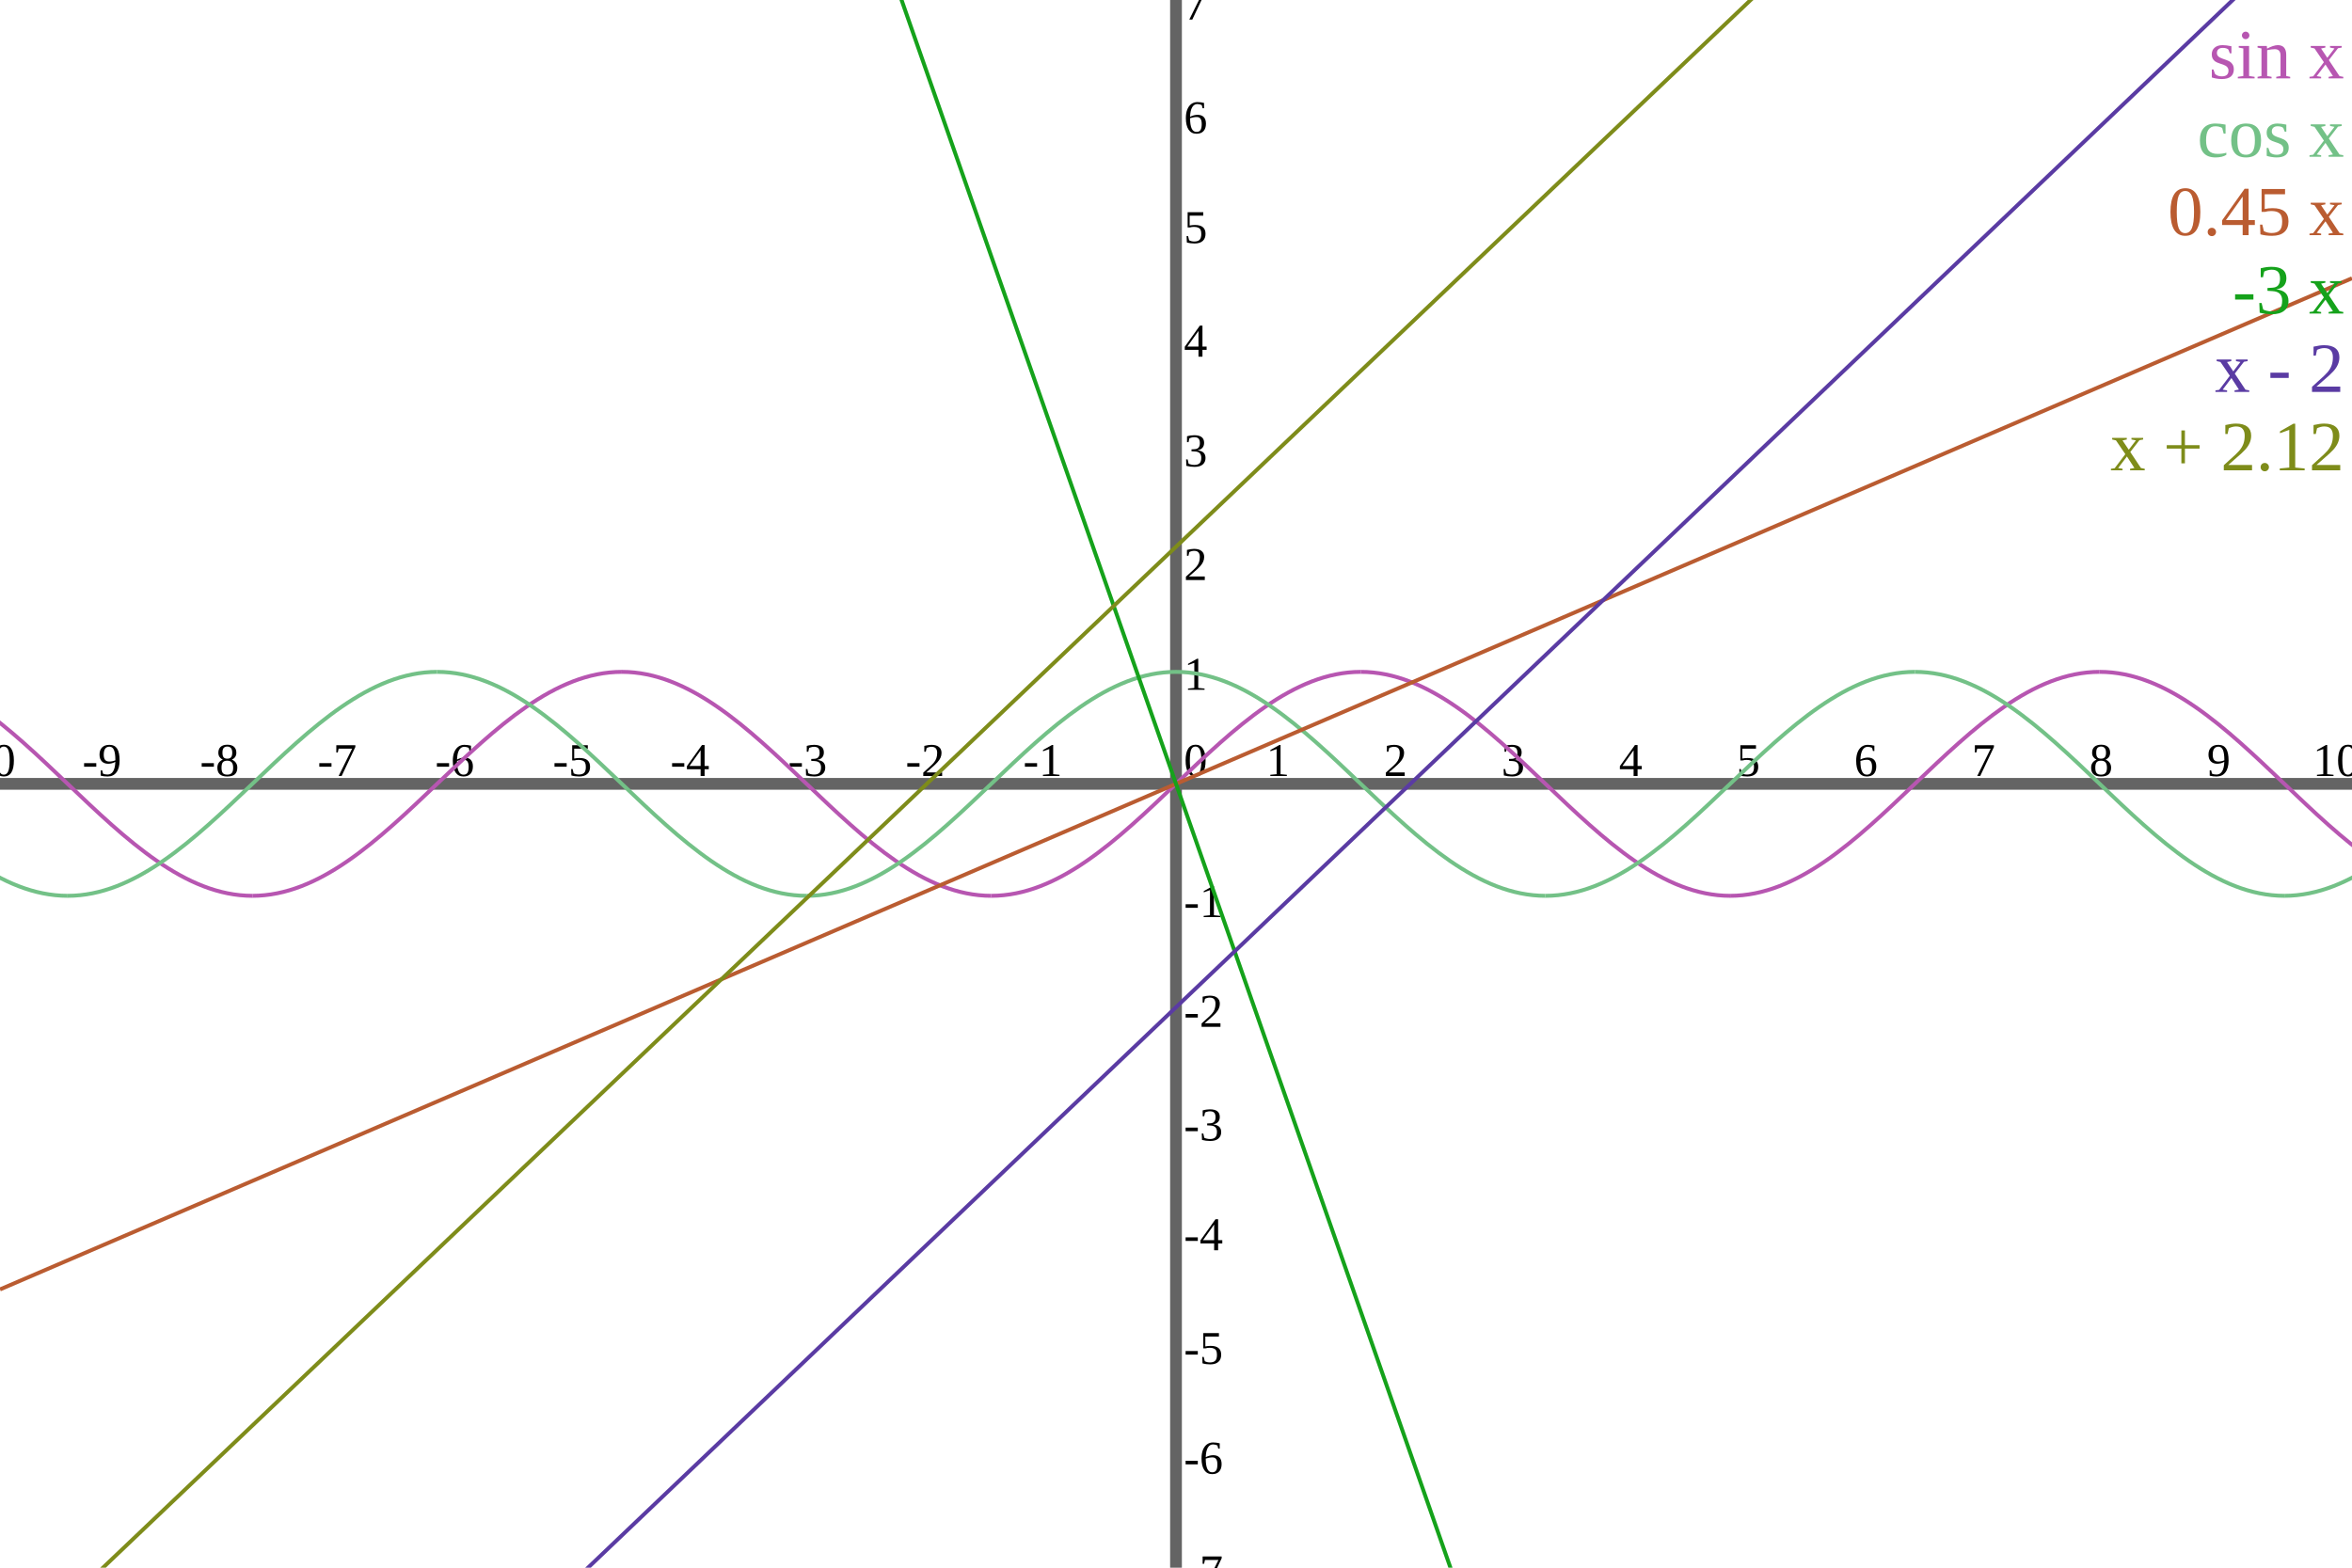
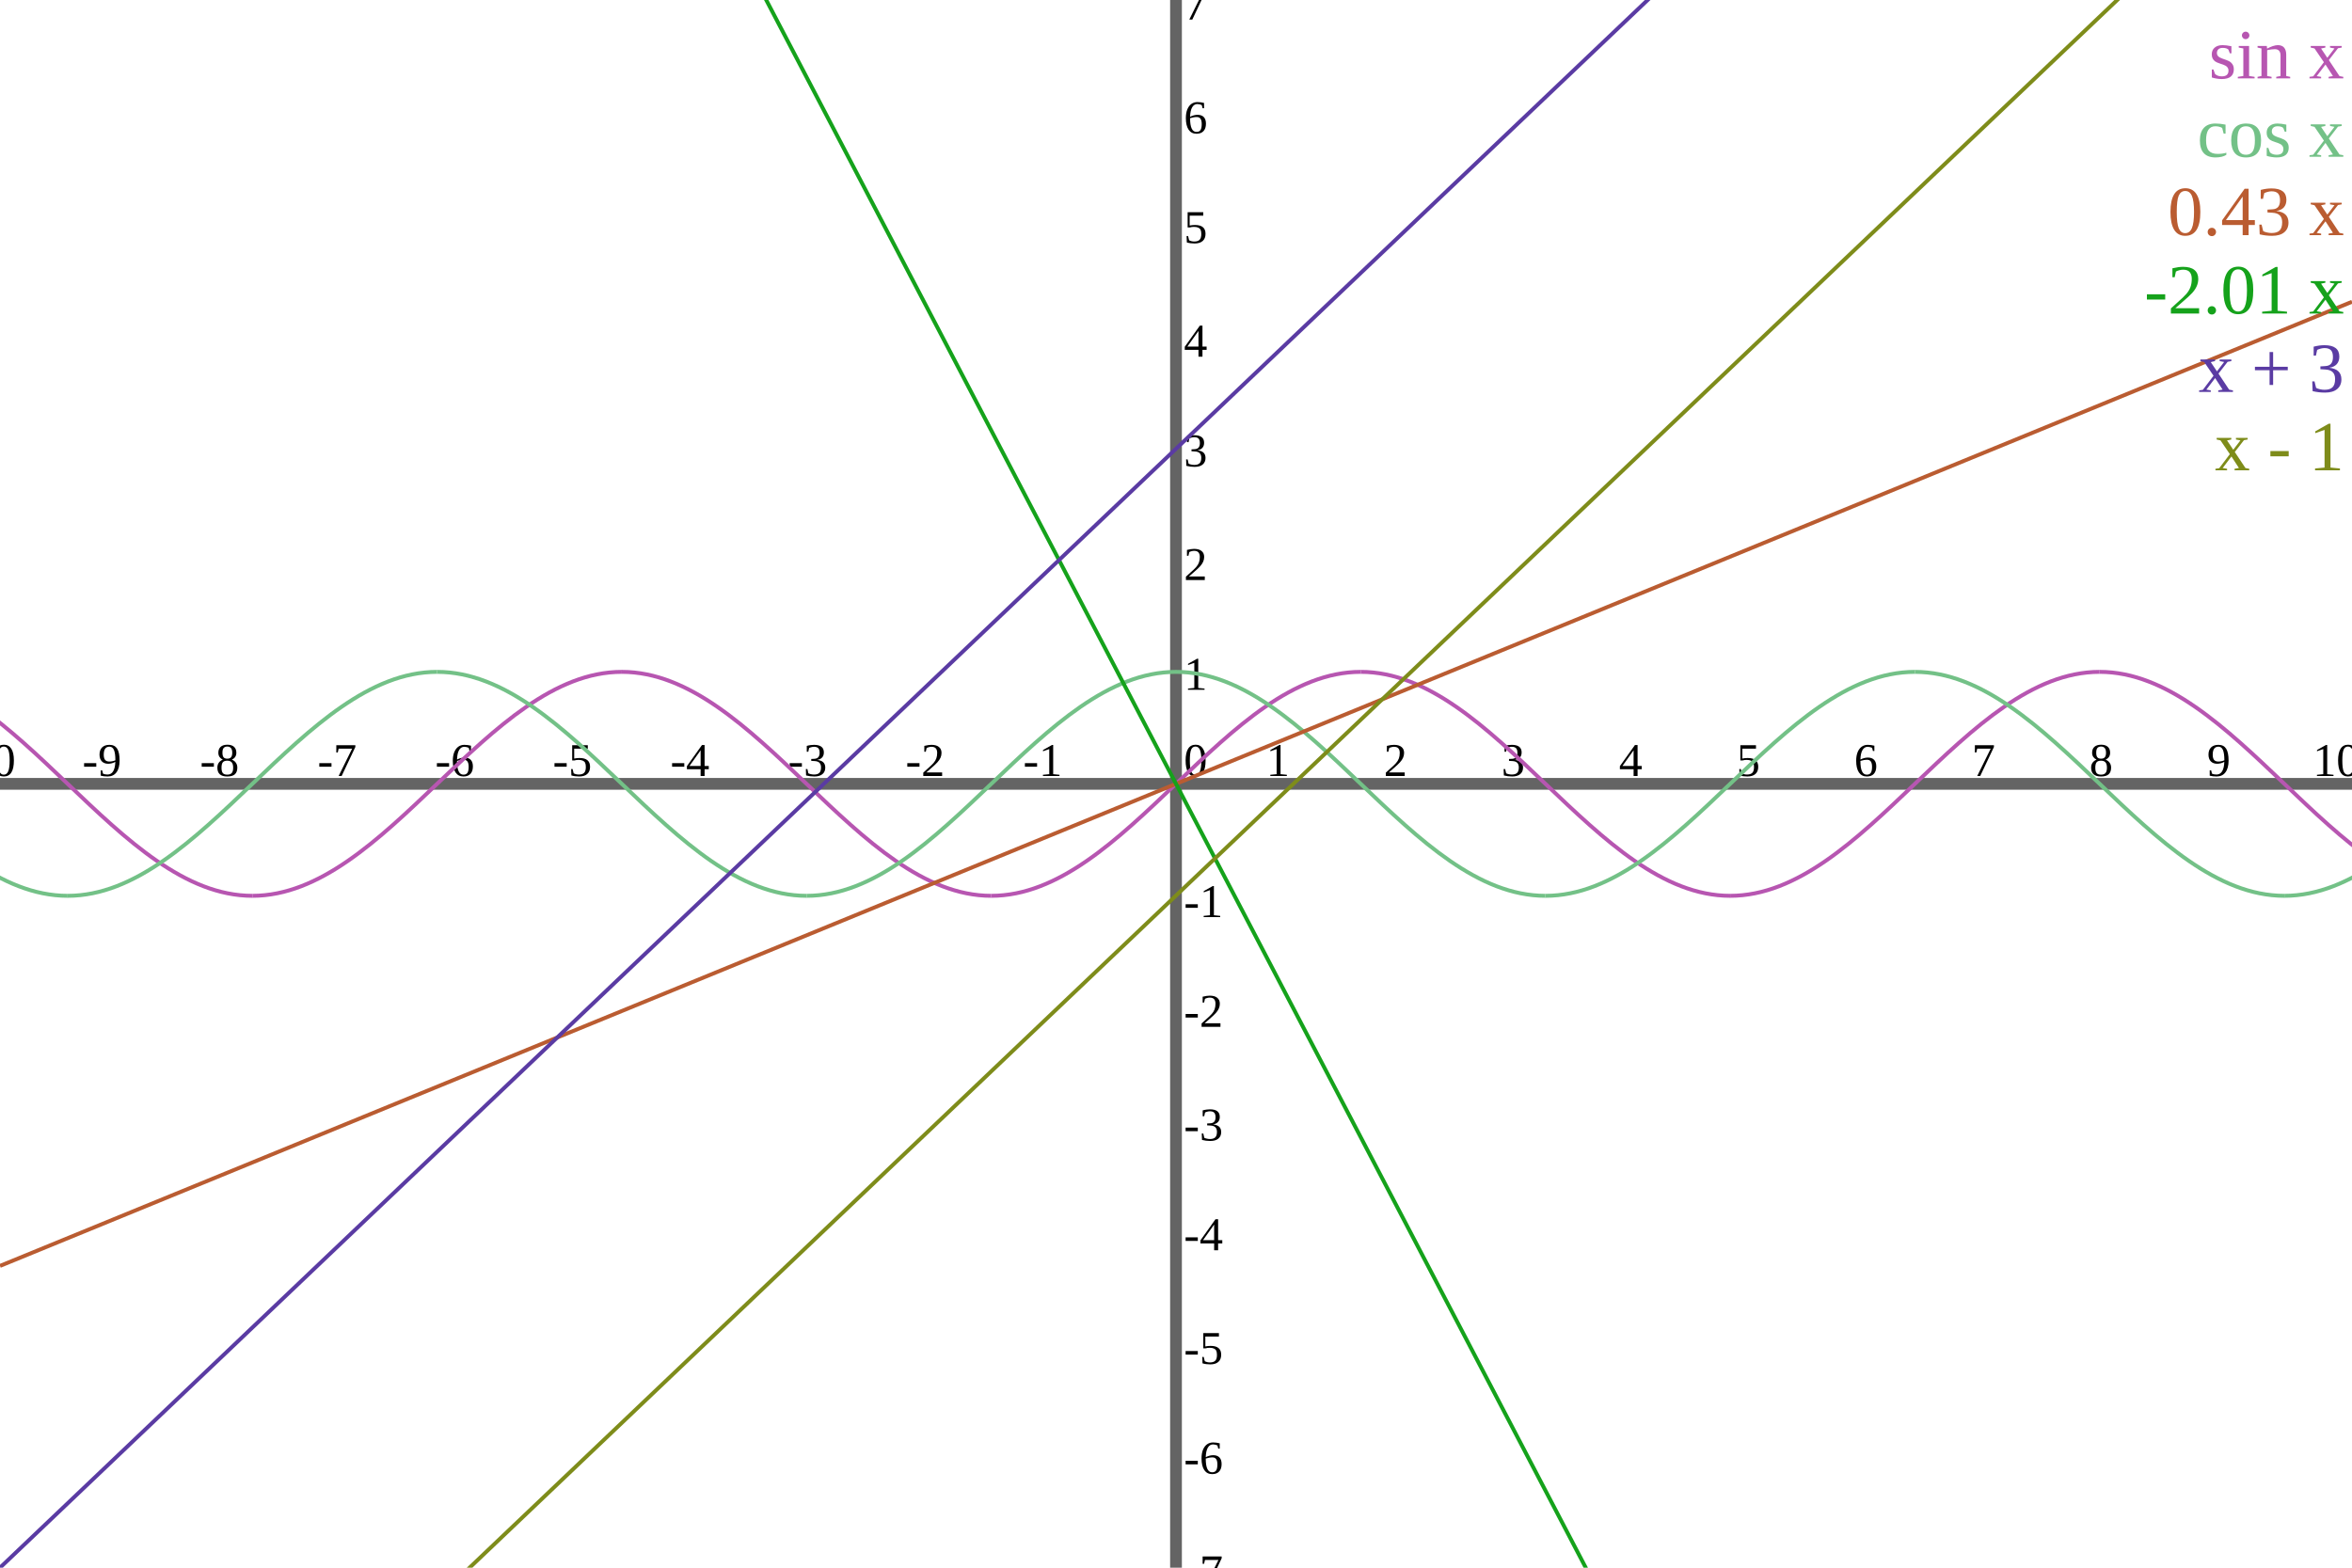
<svg xmlns="http://www.w3.org/2000/svg" width="600" height="400">
  <line x1="0" y1="200" x2="600" y2="200" stroke="rgb(100, 100, 100)" stroke-width="3" />
  <line x1="300" y1="0" x2="300" y2="400" stroke="rgb(100, 100, 100)" stroke-width="3" />
  <text x="-4" y="198" text-anchor="middle" fill="black">-10</text>
  <text x="26" y="198" text-anchor="middle" fill="black">-9</text>
  <text x="56" y="198" text-anchor="middle" fill="black">-8</text>
  <text x="86" y="198" text-anchor="middle" fill="black">-7</text>
  <text x="116" y="198" text-anchor="middle" fill="black">-6</text>
  <text x="146" y="198" text-anchor="middle" fill="black">-5</text>
  <text x="176" y="198" text-anchor="middle" fill="black">-4</text>
  <text x="206" y="198" text-anchor="middle" fill="black">-3</text>
  <text x="236" y="198" text-anchor="middle" fill="black">-2</text>
  <text x="266" y="198" text-anchor="middle" fill="black">-1</text>
  <text x="326" y="198" text-anchor="middle" fill="black">1</text>
  <text x="356" y="198" text-anchor="middle" fill="black">2</text>
  <text x="386" y="198" text-anchor="middle" fill="black">3</text>
  <text x="416" y="198" text-anchor="middle" fill="black">4</text>
  <text x="446" y="198" text-anchor="middle" fill="black">5</text>
  <text x="476" y="198" text-anchor="middle" fill="black">6</text>
  <text x="506" y="198" text-anchor="middle" fill="black">7</text>
  <text x="536" y="198" text-anchor="middle" fill="black">8</text>
  <text x="566" y="198" text-anchor="middle" fill="black">9</text>
  <text x="596" y="198" text-anchor="middle" fill="black">10</text>
  <text x="302" y="405" fill="black">-7</text>
  <text x="302" y="376" fill="black">-6</text>
  <text x="302" y="348" fill="black">-5</text>
  <text x="302" y="319" fill="black">-4</text>
  <text x="302" y="291" fill="black">-3</text>
  <text x="302" y="262" fill="black">-2</text>
  <text x="302" y="234" fill="black">-1</text>
  <text x="302" y="176" fill="black">1</text>
  <text x="302" y="148" fill="black">2</text>
  <text x="302" y="119" fill="black">3</text>
  <text x="302" y="91" fill="black">4</text>
  <text x="302" y="62" fill="black">5</text>
  <text x="302" y="34" fill="black">6</text>
  <text x="302" y="5" fill="black">7</text>
  <text x="302" y="198" fill="black">0</text>
  <defs>
    <clipPath id="myClip">
      <rect x="0" y="0" width="600" height="400" />
    </clipPath>
  </defs>
  <text x="598" y="20" text-anchor="end" font-size="18" fill="rgb(183, 86, 177)">sin x</text>
  <path clip-path="url(#myClip)" d="M -29.867 171.429 C 4.459,171.429 30.054,228.571 64.381,228.571" fill="transparent" stroke="rgb(183, 86, 177)" stroke-width="1" />
  <path clip-path="url(#myClip)" d="M 64.381 228.571 C 98.707,228.571 124.302,171.429 158.628,171.429" fill="transparent" stroke="rgb(183, 86, 177)" stroke-width="1" />
  <path clip-path="url(#myClip)" d="M 158.628 171.429 C 192.955,171.429 218.55,228.571 252.876,228.571" fill="transparent" stroke="rgb(183, 86, 177)" stroke-width="1" />
  <path clip-path="url(#myClip)" d="M 252.876 228.571 C 287.202,228.571 312.798,171.429 347.124,171.429" fill="transparent" stroke="rgb(183, 86, 177)" stroke-width="1" />
  <path clip-path="url(#myClip)" d="M 347.124 171.429 C 381.45,171.429 407.045,228.571 441.372,228.571" fill="transparent" stroke="rgb(183, 86, 177)" stroke-width="1" />
  <path clip-path="url(#myClip)" d="M 441.372 228.571 C 475.698,228.571 501.293,171.429 535.619,171.429" fill="transparent" stroke="rgb(183, 86, 177)" stroke-width="1" />
  <path clip-path="url(#myClip)" d="M 535.619 171.429 C 569.946,171.429 595.541,228.571 629.867,228.571" fill="transparent" stroke="rgb(183, 86, 177)" stroke-width="1" />
  <text x="598" y="40" text-anchor="end" font-size="18" fill="rgb(115, 193, 135)">cos x</text>
  <path clip-path="url(#myClip)" d="M -76.991 171.429 C -42.665,171.429 -17.07,228.571 17.257,228.571" fill="transparent" stroke="rgb(115, 193, 135)" stroke-width="1" />
  <path clip-path="url(#myClip)" d="M 17.257 228.571 C 51.583,228.571 77.178,171.429 111.504,171.429" fill="transparent" stroke="rgb(115, 193, 135)" stroke-width="1" />
  <path clip-path="url(#myClip)" d="M 111.504 171.429 C 145.831,171.429 171.426,228.571 205.752,228.571" fill="transparent" stroke="rgb(115, 193, 135)" stroke-width="1" />
  <path clip-path="url(#myClip)" d="M 205.752 228.571 C 240.078,228.571 265.674,171.429 300,171.429" fill="transparent" stroke="rgb(115, 193, 135)" stroke-width="1" />
  <path clip-path="url(#myClip)" d="M 300 171.429 C 334.326,171.429 359.922,228.571 394.248,228.571" fill="transparent" stroke="rgb(115, 193, 135)" stroke-width="1" />
  <path clip-path="url(#myClip)" d="M 394.248 228.571 C 428.574,228.571 454.169,171.429 488.496,171.429" fill="transparent" stroke="rgb(115, 193, 135)" stroke-width="1" />
  <path clip-path="url(#myClip)" d="M 488.496 171.429 C 522.822,171.429 548.417,228.571 582.743,228.571" fill="transparent" stroke="rgb(115, 193, 135)" stroke-width="1" />
  <path clip-path="url(#myClip)" d="M 582.743 228.571 C 617.07,228.571 642.665,171.429 676.991,171.429" fill="transparent" stroke="rgb(115, 193, 135)" stroke-width="1" />
-   <text x="598" y="60" text-anchor="end" font-size="18" fill="rgb(186, 92, 49)">0.45 x</text>
-   <line clip-path="url(#myClip)" x1="0" y1="329" x2="600" y2="71" fill="transparent" stroke="rgb(186, 92, 49)" stroke-width="1" />
-   <text x="598" y="80" text-anchor="end" font-size="18" fill="rgb(21, 162, 27)">-3 x</text>
-   <line clip-path="url(#myClip)" x1="0" y1="-657" x2="600" y2="1057" fill="transparent" stroke="rgb(21, 162, 27)" stroke-width="1" />
-   <text x="598" y="100" text-anchor="end" font-size="18" fill="rgb(90, 59, 163)">x - 2</text>
-   <line clip-path="url(#myClip)" x1="0" y1="543" x2="600" y2="-29" fill="transparent" stroke="rgb(90, 59, 163)" stroke-width="1" />
-   <text x="598" y="120" text-anchor="end" font-size="18" fill="rgb(126, 140, 26)">x + 2.12</text>
-   <line clip-path="url(#myClip)" x1="0" y1="425" x2="600" y2="-146" fill="transparent" stroke="rgb(126, 140, 26)" stroke-width="1" />
+   <text x="598" y="60" text-anchor="end" font-size="18" fill="rgb(186, 92, 49)">0.43 x</text>
+   <line clip-path="url(#myClip)" x1="0" y1="323" x2="600" y2="77" fill="transparent" stroke="rgb(186, 92, 49)" stroke-width="1" />
+   <text x="598" y="80" text-anchor="end" font-size="18" fill="rgb(21, 162, 27)">-2.01 x</text>
+   <line clip-path="url(#myClip)" x1="0" y1="-374" x2="600" y2="774" fill="transparent" stroke="rgb(21, 162, 27)" stroke-width="1" />
+   <text x="598" y="100" text-anchor="end" font-size="18" fill="rgb(90, 59, 163)">x + 3</text>
+   <line clip-path="url(#myClip)" x1="0" y1="400" x2="600" y2="-171" fill="transparent" stroke="rgb(90, 59, 163)" stroke-width="1" />
+   <text x="598" y="120" text-anchor="end" font-size="18" fill="rgb(126, 140, 26)">x - 1</text>
+   <line clip-path="url(#myClip)" x1="0" y1="514" x2="600" y2="-57" fill="transparent" stroke="rgb(126, 140, 26)" stroke-width="1" />
</svg>
